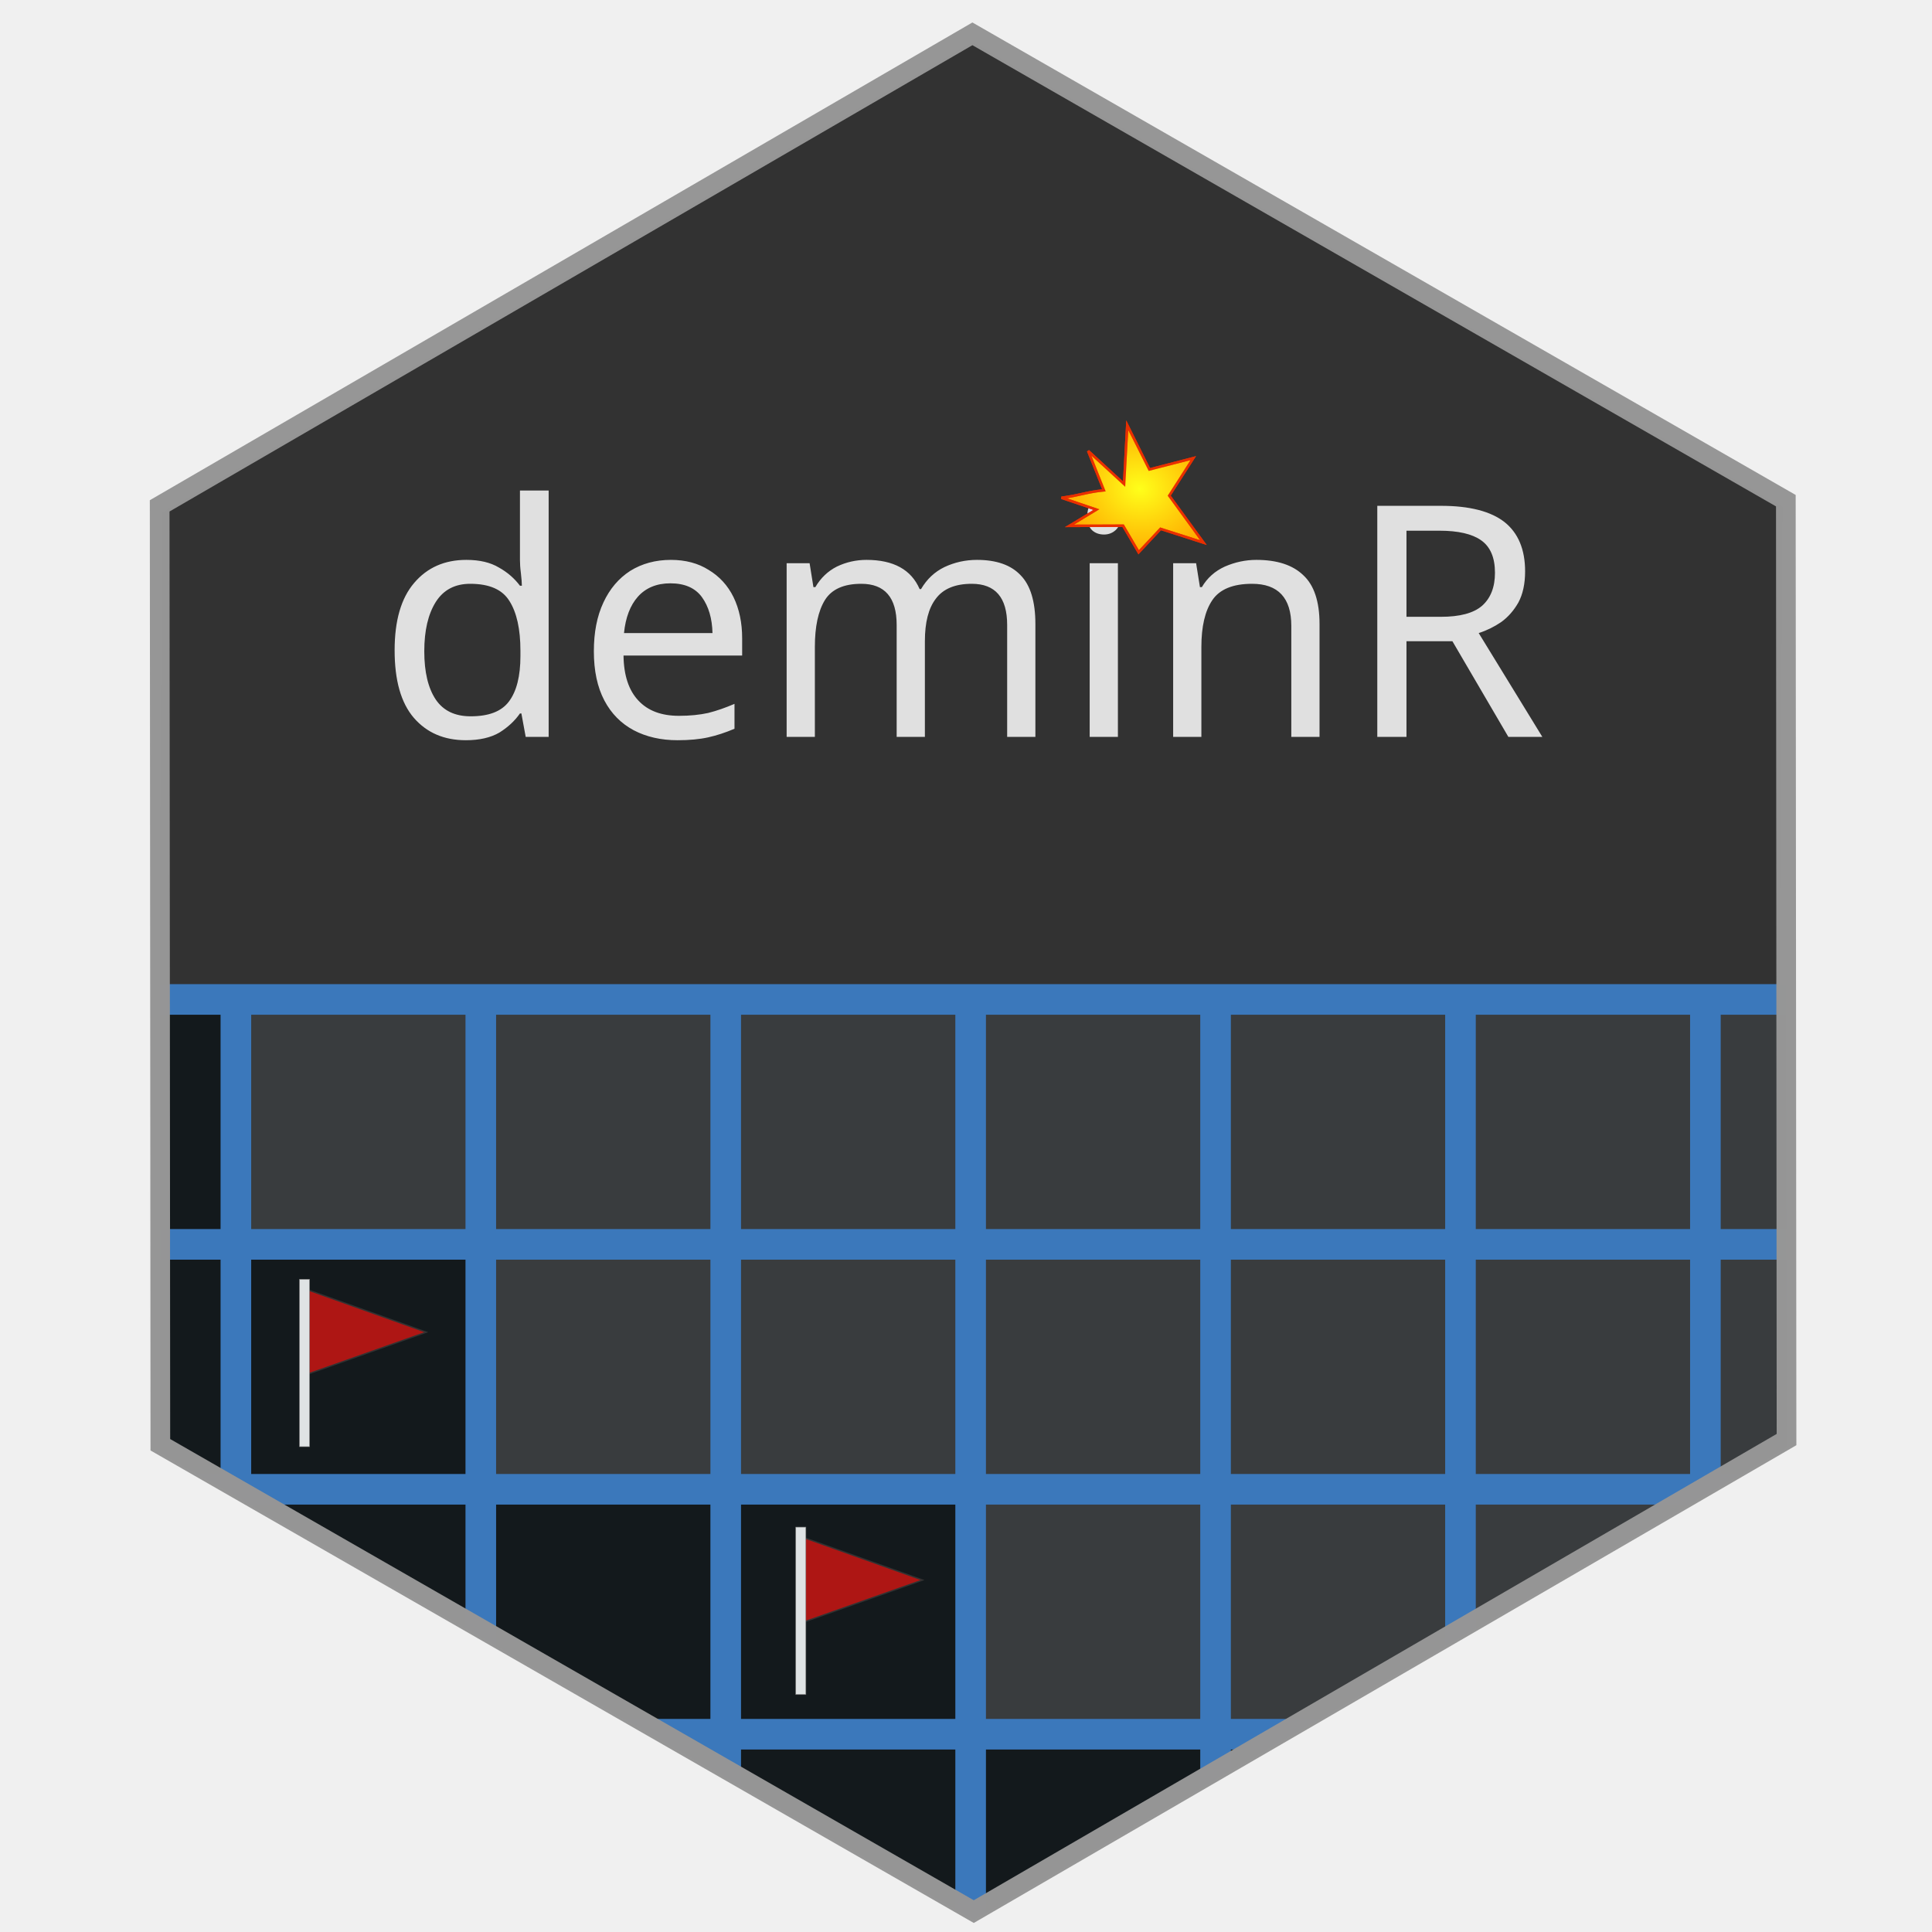
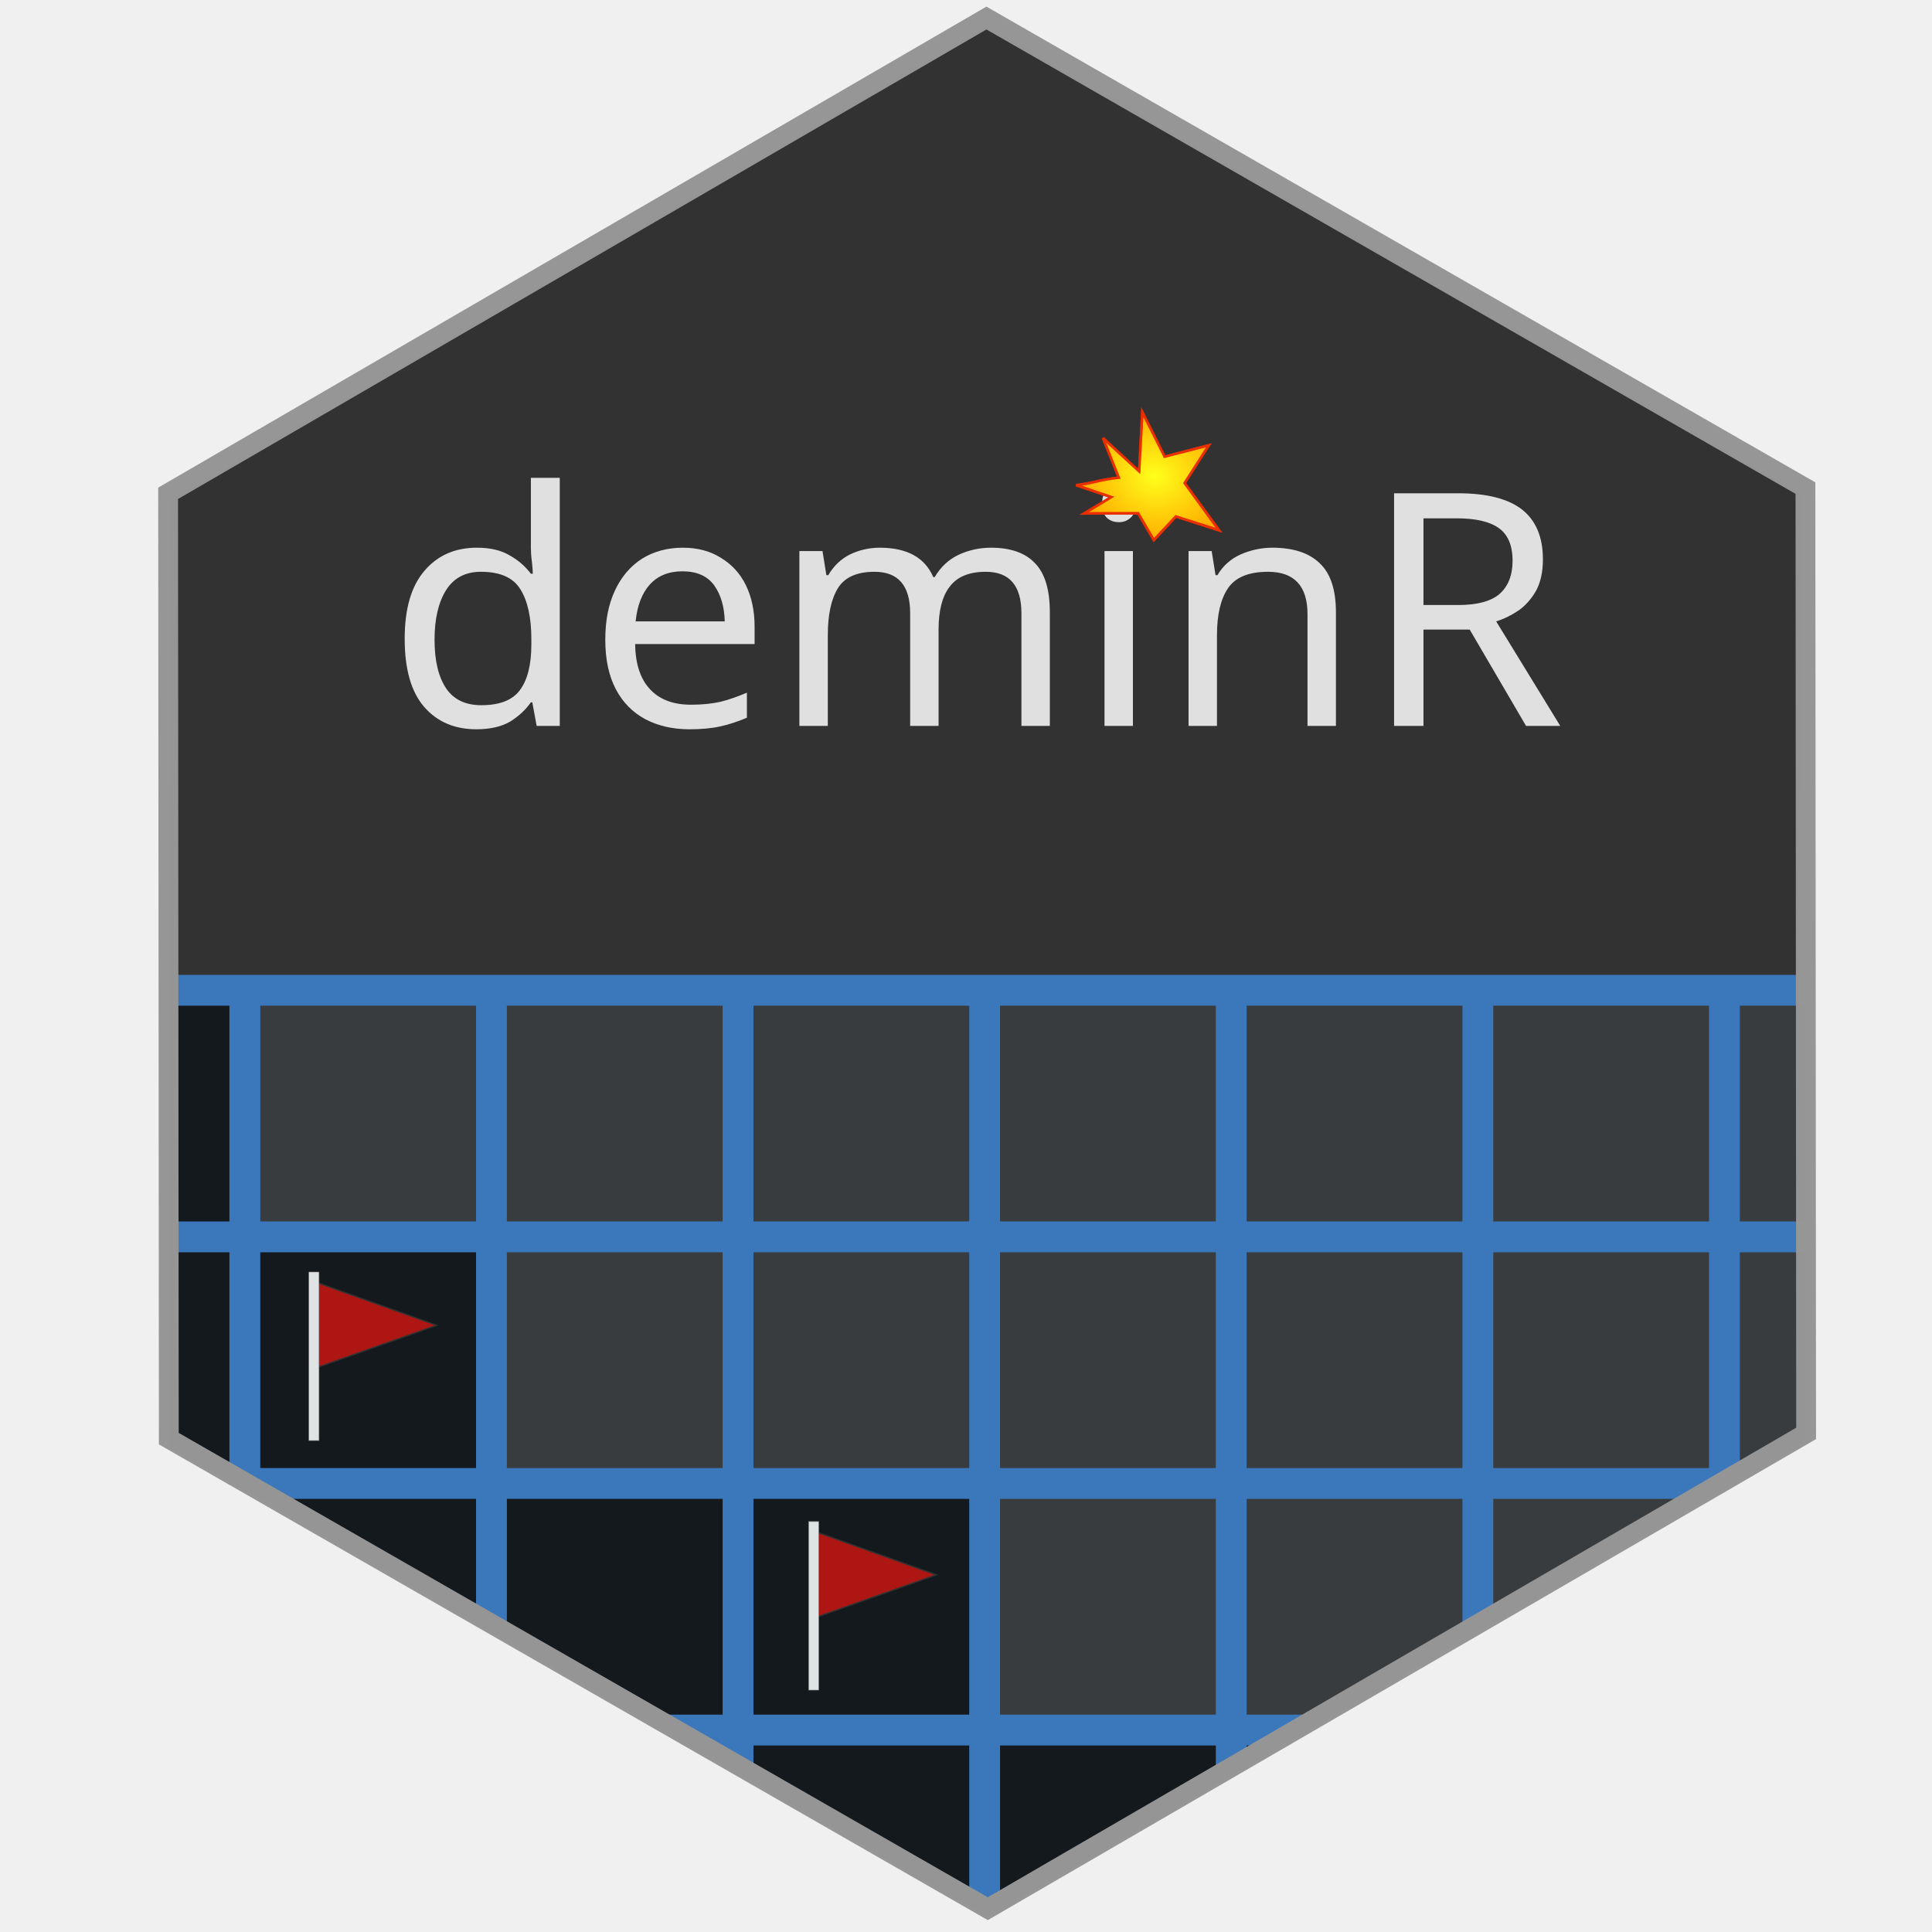
- <svg xmlns="http://www.w3.org/2000/svg" xmlns:xlink="http://www.w3.org/1999/xlink" width="500mm" height="500mm" viewBox="0 0 500 500" version="1.1" id="svg5920">
-   <defs id="defs5914">
+ <svg xmlns="http://www.w3.org/2000/svg" xmlns:xlink="http://www.w3.org/1999/xlink" width="500mm" height="500mm" viewBox="0 0 500 500" version="1.1" id="svg8">
+   <defs id="defs2">
    <clipPath clipPathUnits="userSpaceOnUse" id="clipPath4331-2">
      <path transform="matrix(-0.03313528,-0.1667987,0.1668666,-0.0327223,113.9912,304.9821)" d="m 601.041,776.264 -157.76,87.38 -154.553,-92.934 3.207,-180.314 157.76,-87.38 154.553,92.934 z" id="path4333-1" style="fill:#000000;fill-opacity:0;stroke:#646464;stroke-width:3.78;stroke-miterlimit:4;stroke-dasharray:none;stroke-opacity:0.995" />
    </clipPath>
    <radialGradient xlink:href="#linearGradient2532" id="radialGradient2536-4-2-2-6" cx="76.303" cy="159.887" fx="76.303" fy="159.887" r="9.96" gradientTransform="matrix(1,0,0,1.168194,-118.1312,2.401428)" gradientUnits="userSpaceOnUse" />
    <linearGradient id="linearGradient2532">
      <stop style="stop-color:#ffff1a;stop-opacity:1;" offset="0" id="stop2528" />
      <stop style="stop-color:#ffff1a;stop-opacity:0;" offset="1" id="stop2530" />
    </linearGradient>
  </defs>
  <g id="layer1" transform="translate(0,203)">
-     <g id="g5701" transform="matrix(7.414639,2.792655,-2.792655,7.414639,-670.9813,-2491.746)">
+     <g id="g5701" transform="matrix(7.465447,2.811792,-2.811792,7.465447,-673.6754,-2511.574)">
      <g id="g4825-9" transform="translate(92.68501,-34.63243)">
        <g id="g4661-0">
          <g transform="rotate(79.39591,119.679,200.5475)" id="g4001-7" clip-path="url(#clipPath4331-2)">
            <rect transform="matrix(-0.1742382,-0.9847035,0.985787,-0.1680003,-121.6995,1.72033)" y="262.816" x="-286.352" height="61.698" width="52.93" id="rect3837-7" style="fill:#323232;fill-opacity:1;stroke:none;stroke-width:0.704;stroke-miterlimit:4;stroke-dasharray:none;stroke-opacity:1" />
            <rect style="fill:#3f9bff;fill-opacity:0.665;stroke:none;stroke-width:0.466;stroke-miterlimit:4;stroke-dasharray:none;stroke-opacity:1" id="rect2847-6" width="64.383" height="33" x="-294.207" y="293.939" transform="rotate(-100.0343,-60.12841,51.8881)" />
            <rect style="fill:#13191c;fill-opacity:1;stroke:none;stroke-width:1;stroke-miterlimit:4;stroke-dasharray:none;stroke-opacity:1" id="rect2849-5-5" width="7" height="7" x="-293.207" y="310.939" transform="rotate(-100.0343,-60.12841,51.8881)" />
            <rect style="fill:#13191c;fill-opacity:1;stroke:none;stroke-width:1;stroke-miterlimit:4;stroke-dasharray:none;stroke-opacity:1" id="rect2849-3-3-3" width="7" height="7" x="-285.207" y="310.939" transform="rotate(-100.0343,-60.12841,51.8881)" />
            <rect style="fill:#13191c;fill-opacity:1;stroke:none;stroke-width:1;stroke-miterlimit:4;stroke-dasharray:none;stroke-opacity:1" id="rect2849-33-3" width="7" height="7" x="-277.207" y="318.939" transform="rotate(-100.0343,-60.12841,51.8881)" />
            <rect style="fill:#13191c;fill-opacity:1;stroke:none;stroke-width:1;stroke-miterlimit:4;stroke-dasharray:none;stroke-opacity:1" id="rect2849-3-4-3" width="7" height="7" x="-269.207" y="318.939" transform="rotate(-100.0343,-60.12841,51.8881)" />
            <rect style="fill:#13191c;fill-opacity:1;stroke:none;stroke-width:1;stroke-miterlimit:4;stroke-dasharray:none;stroke-opacity:1" id="rect2849-5-1-3" width="7" height="7" x="-277.207" y="310.939" transform="rotate(-100.0343,-60.12841,51.8881)" />
            <rect style="fill:#13191c;fill-opacity:1;stroke:none;stroke-width:1;stroke-miterlimit:4;stroke-dasharray:none;stroke-opacity:1" id="rect2849-3-3-4-33" width="7" height="7" x="-269.207" y="310.939" transform="rotate(-100.0343,-60.12841,51.8881)" />
            <rect style="fill:#13191c;fill-opacity:1;stroke:none;stroke-width:1;stroke-miterlimit:4;stroke-dasharray:none;stroke-opacity:1" id="rect2849-53-6" width="7" height="7" x="-293.207" y="302.939" transform="rotate(-100.0343,-60.12841,51.8881)" />
            <rect style="fill:#13191c;fill-opacity:1;stroke:none;stroke-width:1;stroke-miterlimit:4;stroke-dasharray:none;stroke-opacity:1" id="rect2849-3-43-20" width="7" height="7" x="-285.207" y="302.939" transform="rotate(-100.0343,-60.12841,51.8881)" />
            <rect style="fill:#13191c;fill-opacity:1;stroke:none;stroke-width:1;stroke-miterlimit:4;stroke-dasharray:none;stroke-opacity:1" id="rect2849-5-4-5" width="7" height="7" x="-293.207" y="294.939" transform="rotate(-100.0343,-60.12841,51.8881)" />
            <rect style="fill:#393c3e;fill-opacity:1;stroke:none;stroke-width:1;stroke-miterlimit:4;stroke-dasharray:none;stroke-opacity:1" id="rect2849-3-3-8-2" width="7" height="7" x="-285.207" y="294.939" transform="rotate(-100.0343,-60.12841,51.8881)" />
            <rect style="fill:#393c3e;fill-opacity:1;stroke:none;stroke-width:1;stroke-miterlimit:4;stroke-dasharray:none;stroke-opacity:1" id="rect2849-53-3-2" width="7" height="7" x="-277.207" y="302.939" transform="rotate(-100.0343,-60.12841,51.8881)" />
            <rect style="fill:#393c3e;fill-opacity:1;stroke:none;stroke-width:1;stroke-miterlimit:4;stroke-dasharray:none;stroke-opacity:1" id="rect2849-3-43-4-9" width="7" height="7" x="-269.207" y="302.939" transform="rotate(-100.0343,-60.12841,51.8881)" />
            <rect style="fill:#393c3e;fill-opacity:1;stroke:none;stroke-width:1;stroke-miterlimit:4;stroke-dasharray:none;stroke-opacity:1" id="rect2849-5-4-3-9" width="7" height="7" x="-277.207" y="294.939" transform="rotate(-100.0343,-60.12841,51.8881)" />
            <rect style="fill:#393c3e;fill-opacity:1;stroke:none;stroke-width:1;stroke-miterlimit:4;stroke-dasharray:none;stroke-opacity:1" id="rect2849-3-3-8-9-0" width="7" height="7" x="-269.207" y="294.939" transform="rotate(-100.0343,-60.12841,51.8881)" />
            <rect style="fill:#13191c;fill-opacity:1;stroke:none;stroke-width:1;stroke-miterlimit:4;stroke-dasharray:none;stroke-opacity:1" id="rect2849-2-7" width="7" height="7" x="-261.207" y="318.939" transform="rotate(-100.0343,-60.12841,51.8881)" />
            <rect style="fill:#13191c;fill-opacity:1;stroke:none;stroke-width:1;stroke-miterlimit:4;stroke-dasharray:none;stroke-opacity:1" id="rect2849-3-37-7" width="7" height="7" x="-253.207" y="318.939" transform="rotate(-100.0343,-60.12841,51.8881)" />
            <rect style="fill:#393c3e;fill-opacity:1;stroke:none;stroke-width:1;stroke-miterlimit:4;stroke-dasharray:none;stroke-opacity:1" id="rect2849-5-44-2" width="7" height="7" x="-261.207" y="310.939" transform="rotate(-100.0343,-60.12841,51.8881)" />
            <rect style="fill:#393c3e;fill-opacity:1;stroke:none;stroke-width:1;stroke-miterlimit:4;stroke-dasharray:none;stroke-opacity:1" id="rect2849-3-3-6-0" width="7" height="7" x="-253.207" y="310.939" transform="rotate(-100.0343,-60.12841,51.8881)" />
            <rect style="fill:#393c3e;fill-opacity:1;stroke:none;stroke-width:1;stroke-miterlimit:4;stroke-dasharray:none;stroke-opacity:1" id="rect2849-5-1-4-1" width="7" height="7" x="-245.207" y="310.939" transform="rotate(-100.0343,-60.12841,51.8881)" />
            <rect style="fill:#393c3e;fill-opacity:1;stroke:none;stroke-width:1;stroke-miterlimit:4;stroke-dasharray:none;stroke-opacity:1" id="rect2849-53-7-9" width="7" height="7" x="-261.207" y="302.939" transform="rotate(-100.0343,-60.12841,51.8881)" />
            <rect style="fill:#393c3e;fill-opacity:1;stroke:none;stroke-width:1;stroke-miterlimit:4;stroke-dasharray:none;stroke-opacity:1" id="rect2849-3-43-9-1" width="7" height="7" x="-253.207" y="302.939" transform="rotate(-100.0343,-60.12841,51.8881)" />
            <rect style="fill:#393c3e;fill-opacity:1;stroke:none;stroke-width:1;stroke-miterlimit:4;stroke-dasharray:none;stroke-opacity:1" id="rect2849-5-4-8-3" width="7" height="7" x="-261.207" y="294.939" transform="rotate(-100.0343,-60.12841,51.8881)" />
            <rect style="fill:#393c3e;fill-opacity:1;stroke:none;stroke-width:1;stroke-miterlimit:4;stroke-dasharray:none;stroke-opacity:1" id="rect2849-3-3-8-7-5" width="7" height="7" x="-253.207" y="294.939" transform="rotate(-100.0343,-60.12841,51.8881)" />
            <rect style="fill:#393c3e;fill-opacity:1;stroke:none;stroke-width:1;stroke-miterlimit:4;stroke-dasharray:none;stroke-opacity:1" id="rect2849-53-3-6-4" width="7" height="7" x="-245.207" y="302.939" transform="rotate(-100.0343,-60.12841,51.8881)" />
            <rect style="fill:#393c3e;fill-opacity:1;stroke:none;stroke-width:1;stroke-miterlimit:4;stroke-dasharray:none;stroke-opacity:1" id="rect2849-3-43-4-3-9" width="7" height="7" x="-237.207" y="302.939" transform="rotate(-100.0343,-60.12841,51.8881)" />
            <rect style="fill:#393c3e;fill-opacity:1;stroke:none;stroke-width:1;stroke-miterlimit:4;stroke-dasharray:none;stroke-opacity:1" id="rect2849-5-4-3-5-7" width="7" height="7" x="-245.207" y="294.939" transform="rotate(-100.0343,-60.12841,51.8881)" />
            <rect style="fill:#393c3e;fill-opacity:1;stroke:none;stroke-width:1;stroke-miterlimit:4;stroke-dasharray:none;stroke-opacity:1" id="rect2849-3-3-8-9-5-05" width="7" height="7" x="-237.207" y="294.939" transform="rotate(-100.0343,-60.12841,51.8881)" />
-             <flowRoot transform="matrix(-0.02057231,-0.116264,0.116264,-0.02057231,114.8315,273.8553)" style="font-style:normal;font-weight:normal;font-size:40px;line-height:1.25;font-family:sans-serif;letter-spacing:0px;word-spacing:0px;fill:#000000;fill-opacity:1;stroke:none" id="flowRoot3692-2" xml:space="preserve">
+             <flowRoot transform="matrix(-0.02057231,-0.116264,0.116264,-0.02057231,114.9438,274.1428)" style="font-style:normal;font-weight:normal;font-size:40px;line-height:1.25;font-family:sans-serif;letter-spacing:0px;word-spacing:0px;fill:#000000;fill-opacity:1;stroke:none" id="flowRoot3692-2" xml:space="preserve">
              <flowRegion id="flowRegion3694-7">
                <rect y="1003.397" x="291.328" height="50.558" width="40.305" id="rect3696-9" />
              </flowRegion>
              <flowPara id="flowPara3698-7">3</flowPara>
              <flowPara id="flowPara3700-07" />
            </flowRoot>
            <flowRoot transform="matrix(-0.02057231,-0.116264,0.116264,-0.02057231,113.6802,266.3562)" style="font-style:normal;font-weight:normal;font-size:40px;line-height:1.25;font-family:sans-serif;letter-spacing:0px;word-spacing:0px;fill:#000000;fill-opacity:1;stroke:none" id="flowRoot3692-8-2" xml:space="preserve">
              <flowRegion id="flowRegion3694-4-3">
                <rect y="1003.397" x="291.328" height="50.558" width="40.305" id="rect3696-3-70" />
              </flowRegion>
              <flowPara id="flowPara3698-95-74">1</flowPara>
              <flowPara id="flowPara3700-0-06" />
            </flowRoot>
-             <flowRoot transform="matrix(-0.02057231,-0.116264,0.116264,-0.02057231,120.5643,256.848)" style="font-style:normal;font-weight:normal;font-size:40px;line-height:1.25;font-family:sans-serif;letter-spacing:0px;word-spacing:0px;fill:#000000;fill-opacity:1;stroke:none" id="flowRoot3692-8-8-4" xml:space="preserve">
+             <flowRoot transform="matrix(-0.02057231,-0.116264,0.116264,-0.02057231,120.0383,257.0026)" style="font-style:normal;font-weight:normal;font-size:40px;line-height:1.25;font-family:sans-serif;letter-spacing:0px;word-spacing:0px;fill:#000000;fill-opacity:1;stroke:none" id="flowRoot3692-8-8-4" xml:space="preserve">
              <flowRegion id="flowRegion3694-4-9-4">
                <rect y="1003.397" x="291.328" height="50.558" width="40.305" id="rect3696-3-0-9" />
              </flowRegion>
              <flowPara id="flowPara3698-95-7-0">1</flowPara>
              <flowPara id="flowPara3700-0-7-7" />
            </flowRoot>
-             <flowRoot transform="matrix(-0.02057231,-0.116264,0.116264,-0.02057231,112.2732,258.5838)" style="font-style:normal;font-weight:normal;font-size:40px;line-height:1.25;font-family:sans-serif;letter-spacing:0px;word-spacing:0px;fill:#000000;fill-opacity:1;stroke:none" id="flowRoot3692-8-9-1" xml:space="preserve">
+             <flowRoot transform="matrix(-0.02057231,-0.116264,0.116264,-0.02057231,112.3012,258.3944)" style="font-style:normal;font-weight:normal;font-size:40px;line-height:1.25;font-family:sans-serif;letter-spacing:0px;word-spacing:0px;fill:#000000;fill-opacity:1;stroke:none" id="flowRoot3692-8-9-1" xml:space="preserve">
              <flowRegion id="flowRegion3694-4-0-3">
                <rect y="1003.397" x="291.328" height="50.558" width="40.305" id="rect3696-3-1-2" />
              </flowRegion>
              <flowPara id="flowPara3698-95-5-8">1</flowPara>
              <flowPara id="flowPara3700-0-0-5" />
            </flowRoot>
-             <flowRoot transform="matrix(-0.02057231,-0.116264,0.116264,-0.02057231,108.3071,282.8634)" style="font-style:normal;font-weight:normal;font-size:40px;line-height:1.25;font-family:sans-serif;letter-spacing:0px;word-spacing:0px;fill:#000000;fill-opacity:1;stroke:none" id="flowRoot3692-8-7-5" xml:space="preserve">
+             <flowRoot transform="matrix(-0.02057231,-0.116264,0.116264,-0.02057231,108.5318,283.4384)" style="font-style:normal;font-weight:normal;font-size:40px;line-height:1.25;font-family:sans-serif;letter-spacing:0px;word-spacing:0px;fill:#000000;fill-opacity:1;stroke:none" id="flowRoot3692-8-7-5" xml:space="preserve">
              <flowRegion id="flowRegion3694-4-21-8">
                <rect y="1003.397" x="291.328" height="50.558" width="40.305" id="rect3696-3-6-3" />
              </flowRegion>
              <flowPara id="flowPara3698-95-43-8">1</flowPara>
              <flowPara id="flowPara3700-0-1-5" />
            </flowRoot>
-             <flowRoot transform="matrix(-0.02057231,-0.116264,0.116264,-0.02057231,107.3419,275.5108)" style="font-style:normal;font-weight:normal;font-size:40px;line-height:1.25;font-family:sans-serif;letter-spacing:0px;word-spacing:0px;fill:#000000;fill-opacity:1;stroke:none" id="flowRoot3692-8-1-3" xml:space="preserve">
-               <flowRegion id="flowRegion3694-4-4-1">
-                 <rect y="1003.397" x="291.328" height="50.558" width="40.305" id="rect3696-3-7-4" />
+             <flowRoot transform="matrix(-0.02057231,-0.116264,0.116264,-0.02057231,107.0439,275.5635)" style="font-style:normal;font-weight:normal;font-size:40px;line-height:1.25;font-family:sans-serif;letter-spacing:0px;word-spacing:0px;fill:#000000;fill-opacity:1;stroke:none;" id="flowRoot3692-8-1-3" xml:space="preserve">
+               <flowRegion id="flowRegion3694-4-4-1" style="fill:#000000;fill-opacity:1;">
+                 <rect y="1003.397" x="291.328" height="50.558" width="40.305" id="rect3696-3-7-4" style="fill:#000000;fill-opacity:1;" />
              </flowRegion>
              <flowPara id="flowPara3698-95-1-5">1</flowPara>
              <flowPara id="flowPara3700-0-09-4" />
            </flowRoot>
            <g id="g3853-0-2" transform="matrix(0.164442,0,0,0.164442,228.6232,187.545)">
              <path style="fill:#d21513;fill-opacity:0.807;stroke:#323232;stroke-width:0.265px;stroke-linecap:butt;stroke-linejoin:miter;stroke-opacity:1" d="M 37.562,136.118 25.296,114.444 21.135,138.977 Z" id="path3849-9-4" />
              <rect style="fill:#dfe3e4;fill-opacity:1;stroke:#787878;stroke-width:0.1;stroke-miterlimit:4;stroke-dasharray:none;stroke-opacity:1" id="rect3847-5-2" width="2.011" height="33.255" x="-142.284" y="-5.544" transform="rotate(-100.0343)" />
            </g>
            <g id="g3853-0-4-8" transform="matrix(0.164442,0,0,0.164442,223.4757,204.9188)">
              <path style="fill:#d21513;fill-opacity:0.807;stroke:#323232;stroke-width:0.265px;stroke-linecap:butt;stroke-linejoin:miter;stroke-opacity:1" d="M 37.562,136.118 25.296,114.444 21.135,138.977 Z" id="path3849-9-1-8" />
              <rect style="fill:#dfe3e4;fill-opacity:1;stroke:#787878;stroke-width:0.1;stroke-miterlimit:4;stroke-dasharray:none;stroke-opacity:1" id="rect3847-5-3-8" width="2.011" height="33.255" x="-142.284" y="-5.544" transform="rotate(-100.0343)" />
            </g>
          </g>
          <g transform="rotate(79.39591,125.8714,95.13716)" id="g3216-3">
            <path style="fill:#000000;fill-opacity:0;stroke:#969696;stroke-width:3.78;stroke-miterlimit:4;stroke-dasharray:none;stroke-opacity:0.995" id="path2833-1" d="m 601.041,776.264 -157.76,87.38 -154.553,-92.934 3.207,-180.314 157.76,-87.38 154.553,92.934 z" transform="matrix(-0.03313528,-0.1667987,0.1668666,-0.0327223,222.3939,225.1027)" />
          </g>
        </g>
        <text xml:space="preserve" style="font-style:normal;font-weight:normal;font-size:10.583px;line-height:1.25;font-family:sans-serif;letter-spacing:0px;word-spacing:0px;fill:#ffffff;fill-opacity:0.848;stroke:none;stroke-width:0.265" x="-1.947" y="312.68" id="text4665-6" transform="rotate(-20.63842)">
          <tspan id="tspan4663-3" x="-1.947" y="312.68" style="fill:#ffffff;fill-opacity:0.848;stroke-width:0.265">deminR</tspan>
        </text>
        <g id="g2678-3-3" transform="matrix(0.00899351,0.04803748,-0.04803748,0.00899351,138.2272,276.4236)">
          <g transform="translate(-118.1312,29.29356)" id="g2411-1-4-8" />
        </g>
      </g>
      <g id="g5147-3" transform="matrix(4.354239,-2.8410006e-8,2.8410006e-8,4.354239,-339.1317,-959.9758)">
        <g id="g2678-3-7-9" transform="matrix(0.00899351,0.04803748,-0.04803748,0.00899351,138.2272,276.4236)">
          <g transform="translate(-118.1312,29.29356)" id="g2411-1-4-2-8">
            <path style="fill:#ffad00;fill-opacity:1;stroke:#e92f00;stroke-width:0.382px;stroke-linecap:butt;stroke-linejoin:miter;stroke-opacity:1" d="m 71.982,168.689 4.042,-6.316 -8.986,1.1 6.103,-4.529 -2.889,-6.334 6.317,2.633 6.183,-6.434 -0.937,6.858 4.128,2.682 -3.608,3.064 1.468,8.108 -3.183,-3.645 -0.851,5.59 c -0.881,-2.803 -1.498,-3.518 -2.261,-6.206 z" id="path2392-0-9-8-5" />
          </g>
          <path style="fill:url(#radialGradient2536-4-2-2-6);fill-opacity:1;stroke:#e92f00;stroke-width:0.382px;stroke-linecap:butt;stroke-linejoin:miter;stroke-opacity:1" d="m -46.149,197.982 4.042,-6.316 -8.986,1.1 6.103,-4.529 -2.889,-6.334 6.317,2.633 6.183,-6.434 -0.937,6.858 4.128,2.682 -3.608,3.064 1.468,8.108 -3.183,-3.645 -0.851,5.59 c -0.881,-2.803 -1.498,-3.518 -2.261,-6.206 z" id="path2392-0-4-2-0-9" />
        </g>
      </g>
    </g>
  </g>
</svg>
